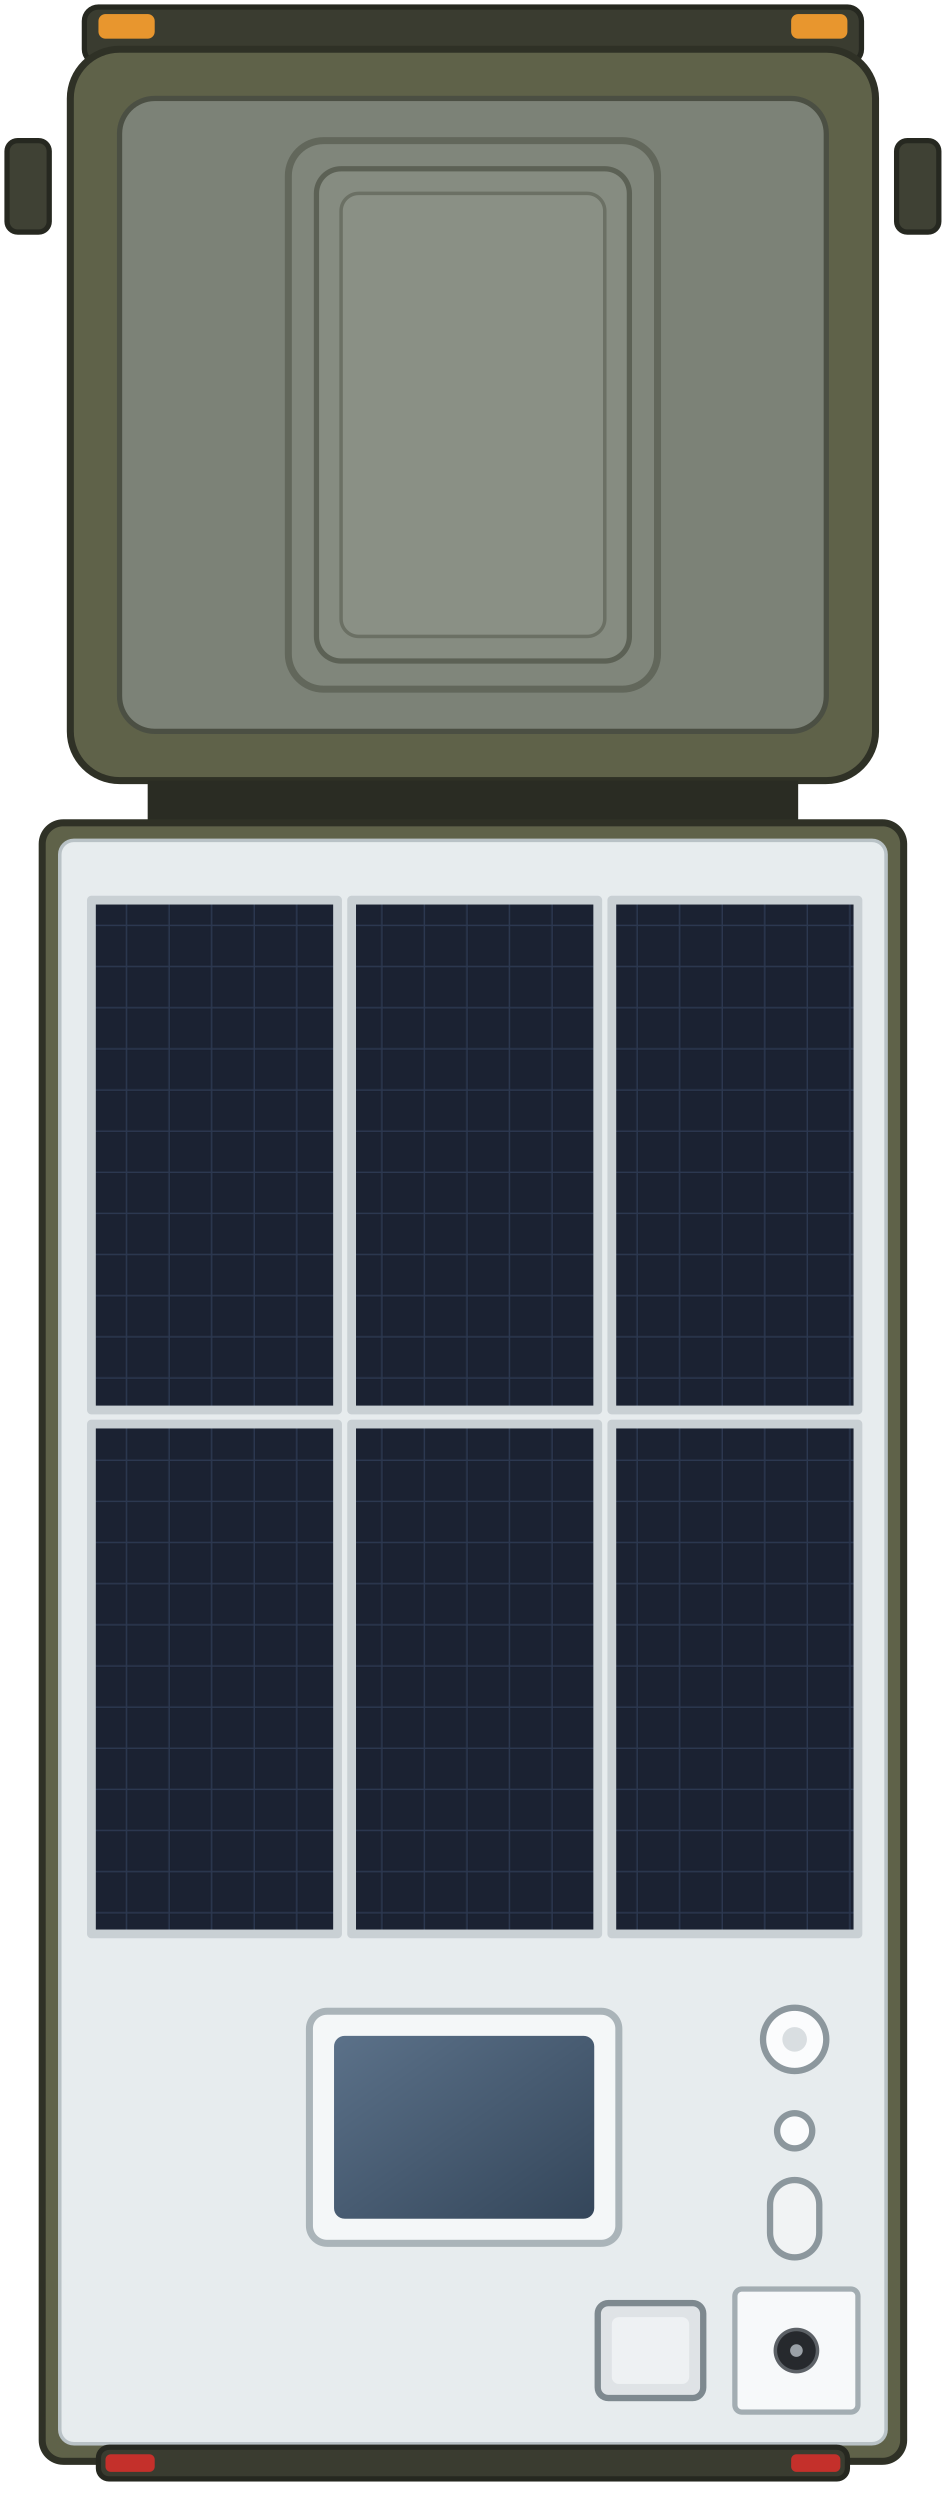
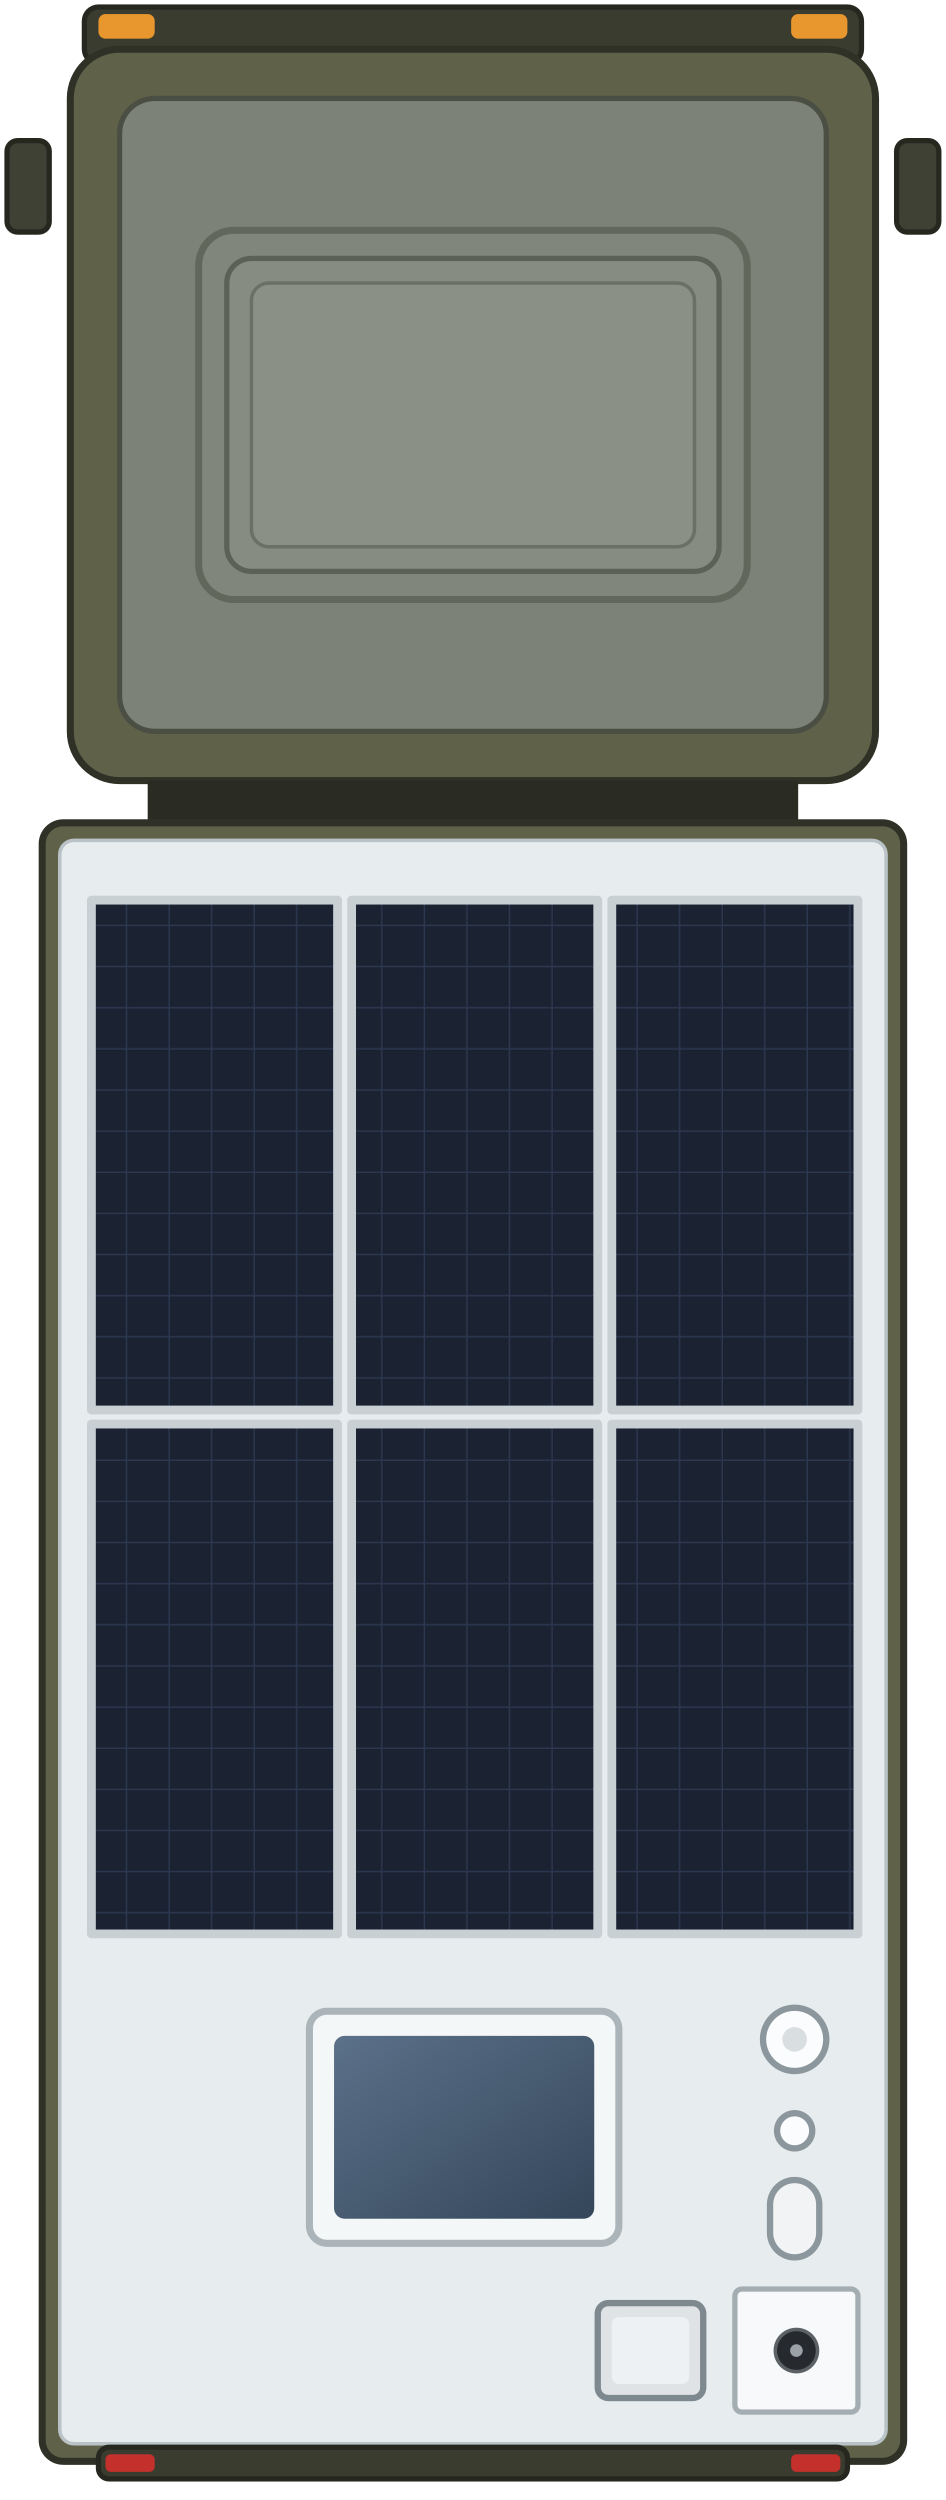
<svg xmlns="http://www.w3.org/2000/svg" viewBox="-12 -6 269 711" width="269" height="711">
  <defs>
    <pattern id="cells" width="12.1" height="11.7" patternUnits="userSpaceOnUse">
      <rect width="12.1" height="11.7" fill="#1b2232" />
      <path d="M12.1 0V11.7M0 11.7H12.1" stroke="#2c3850" stroke-width="0.8" />
    </pattern>
    <linearGradient id="glass" x1="0" y1="0" x2="1" y2="1">
      <stop offset="0" stop-color="#5b7189" />
      <stop offset="1" stop-color="#34465a" />
    </linearGradient>
  </defs>
  <g stroke-linejoin="round">
    <rect x="-10" y="34" width="12" height="26" rx="3" fill="#3f4134" stroke="#262820" stroke-width="1.5" />
    <rect x="243" y="34" width="12" height="26" rx="3" fill="#3f4134" stroke="#262820" stroke-width="1.5" />
    <rect x="12" y="-4" width="221" height="16" rx="4" fill="#3a3c30" stroke="#262820" stroke-width="1.5" />
    <rect x="16" y="-2" width="16" height="7" rx="2" fill="#e8962e" />
    <rect x="213" y="-2" width="16" height="7" rx="2" fill="#e8962e" />
    <rect x="8" y="8" width="229" height="208" rx="14" fill="#5f6249" stroke="#2f3126" stroke-width="2" />
    <rect x="22" y="22" width="201" height="180" rx="10" fill="#7c8277" stroke="#4b4f43" stroke-width="1.5" />
-     <rect x="70" y="34" width="105" height="156" rx="10" fill="#80867b" stroke="#62675b" stroke-width="2" />
-     <rect x="78" y="42" width="89" height="140" rx="7" fill="#868c81" stroke="#5c6155" stroke-width="1.5" />
-     <rect x="85" y="49" width="75" height="126" rx="5" fill="#8a9085" stroke="#6b7064" stroke-width="1" />
+     <rect x="44.5" y="59.5" width="156" height="105" rx="10" fill="#80867b" stroke="#62675b" stroke-width="2" />
+     <rect x="52.5" y="67.5" width="140" height="89" rx="7" fill="#868c81" stroke="#5c6155" stroke-width="1.5" />
+     <rect x="59.5" y="74.5" width="126" height="75" rx="5" fill="#8a9085" stroke="#6b7064" stroke-width="1" />
    <rect x="30" y="216" width="185" height="14" fill="#2a2c23" />
    <rect x="0" y="228" width="245" height="466" rx="6" fill="#5f6249" stroke="#2f3126" stroke-width="2" />
    <rect x="5" y="233" width="235" height="456" rx="4" fill="#e7ecee" stroke="#b9c2c6" stroke-width="1" />
    <g stroke="#c9d0d4" stroke-width="2.5">
      <rect x="14" y="250" width="70" height="145" fill="url(#cells)" />
      <rect x="88" y="250" width="70" height="145" fill="url(#cells)" />
      <rect x="162" y="250" width="70" height="145" fill="url(#cells)" />
      <rect x="14" y="399" width="70" height="145" fill="url(#cells)" />
      <rect x="88" y="399" width="70" height="145" fill="url(#cells)" />
      <rect x="162" y="399" width="70" height="145" fill="url(#cells)" />
    </g>
    <rect x="76" y="566" width="88" height="66" rx="5" fill="#f4f7f8" stroke="#aab4b9" stroke-width="2" />
    <rect x="83" y="573" width="74" height="52" rx="3" fill="url(#glass)" />
    <circle cx="214" cy="574" r="9" fill="#fbfcfd" stroke="#8c979d" stroke-width="1.8" />
    <circle cx="214" cy="574" r="3.5" fill="#d9dee1" />
    <circle cx="214" cy="600" r="5" fill="#fbfcfd" stroke="#8c979d" stroke-width="1.8" />
    <rect x="207" y="614" width="14" height="22" rx="7" fill="#f1f3f4" stroke="#8c979d" stroke-width="1.8" />
    <rect x="158" y="649" width="30" height="27" rx="3" fill="#dfe3e6" stroke="#7e898f" stroke-width="1.8" />
    <rect x="162" y="653" width="22" height="19" rx="2" fill="#eef1f3" />
    <rect x="197" y="645" width="35" height="35" rx="2" fill="#f7f9fa" stroke="#a3adb2" stroke-width="1.5" />
    <circle cx="214.5" cy="662.5" r="6" fill="#26292d" stroke="#5c6166" stroke-width="1" />
    <circle cx="214.5" cy="662.5" r="1.8" fill="#9aa1a7" />
    <rect x="16" y="690" width="213" height="9" rx="3" fill="#3a3c30" stroke="#262820" stroke-width="1.5" />
    <rect x="18" y="692" width="14" height="5" rx="1.5" fill="#c4302b" />
    <rect x="213" y="692" width="14" height="5" rx="1.5" fill="#c4302b" />
  </g>
</svg>
